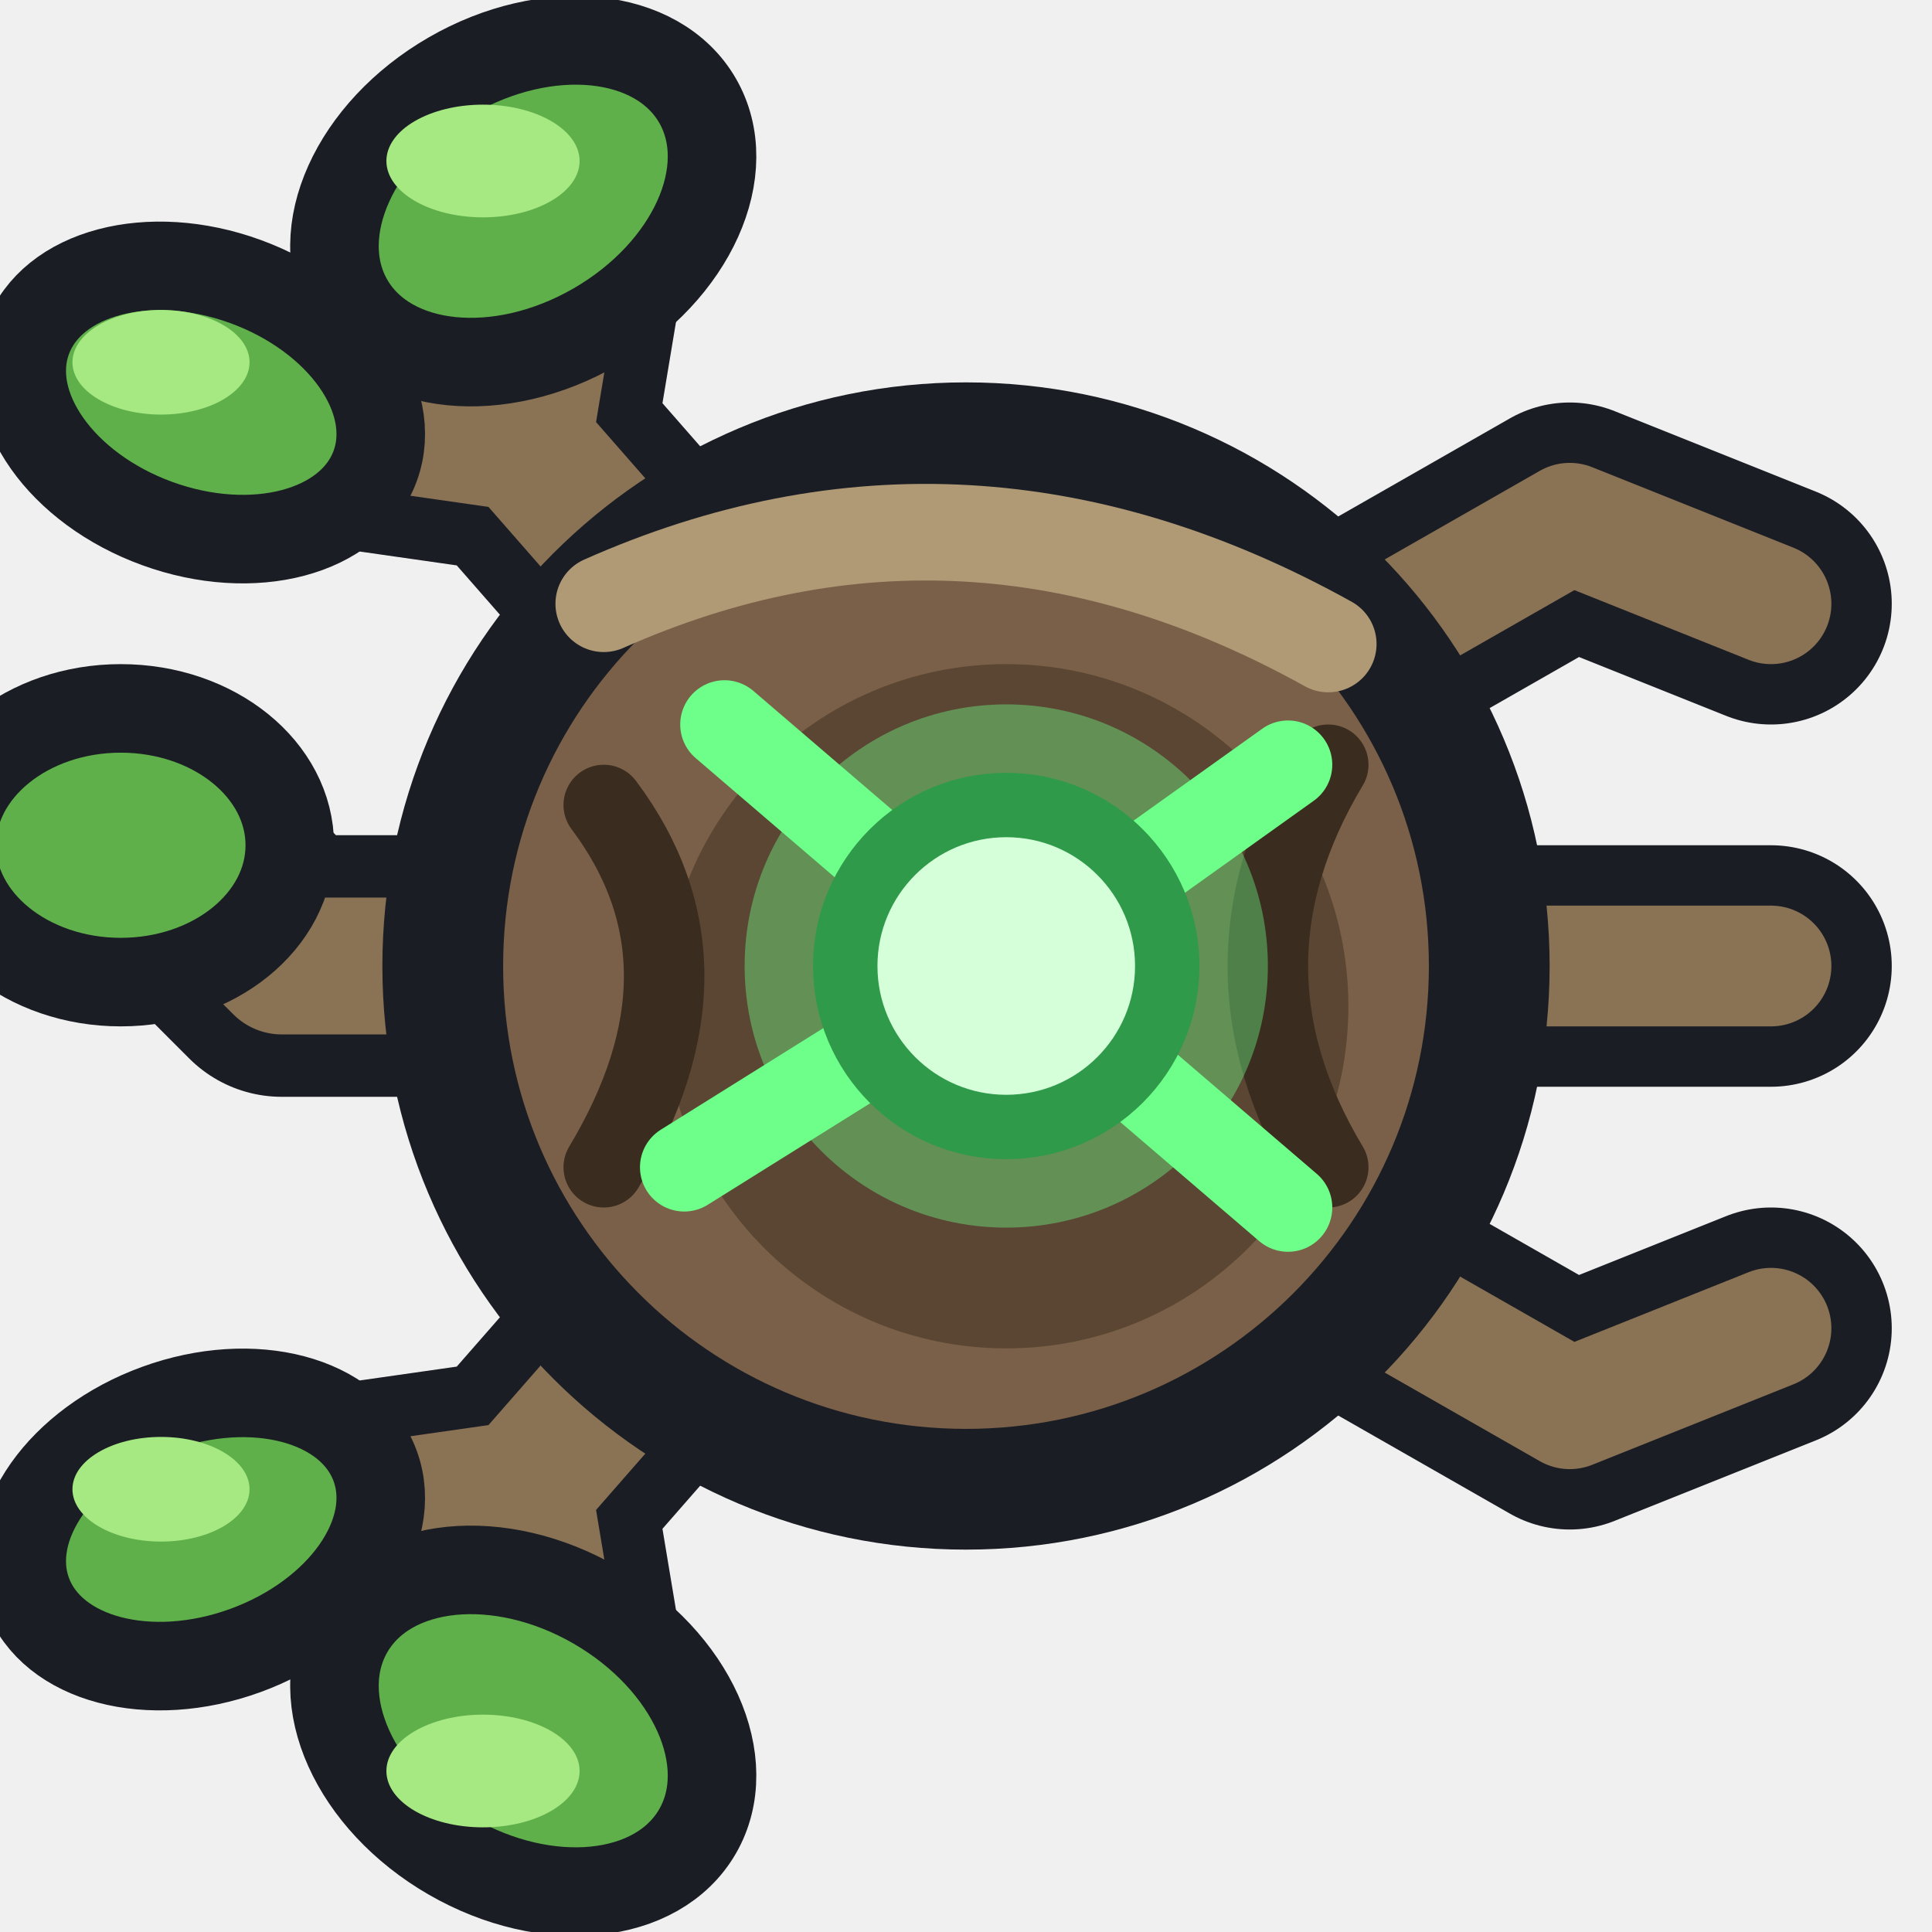
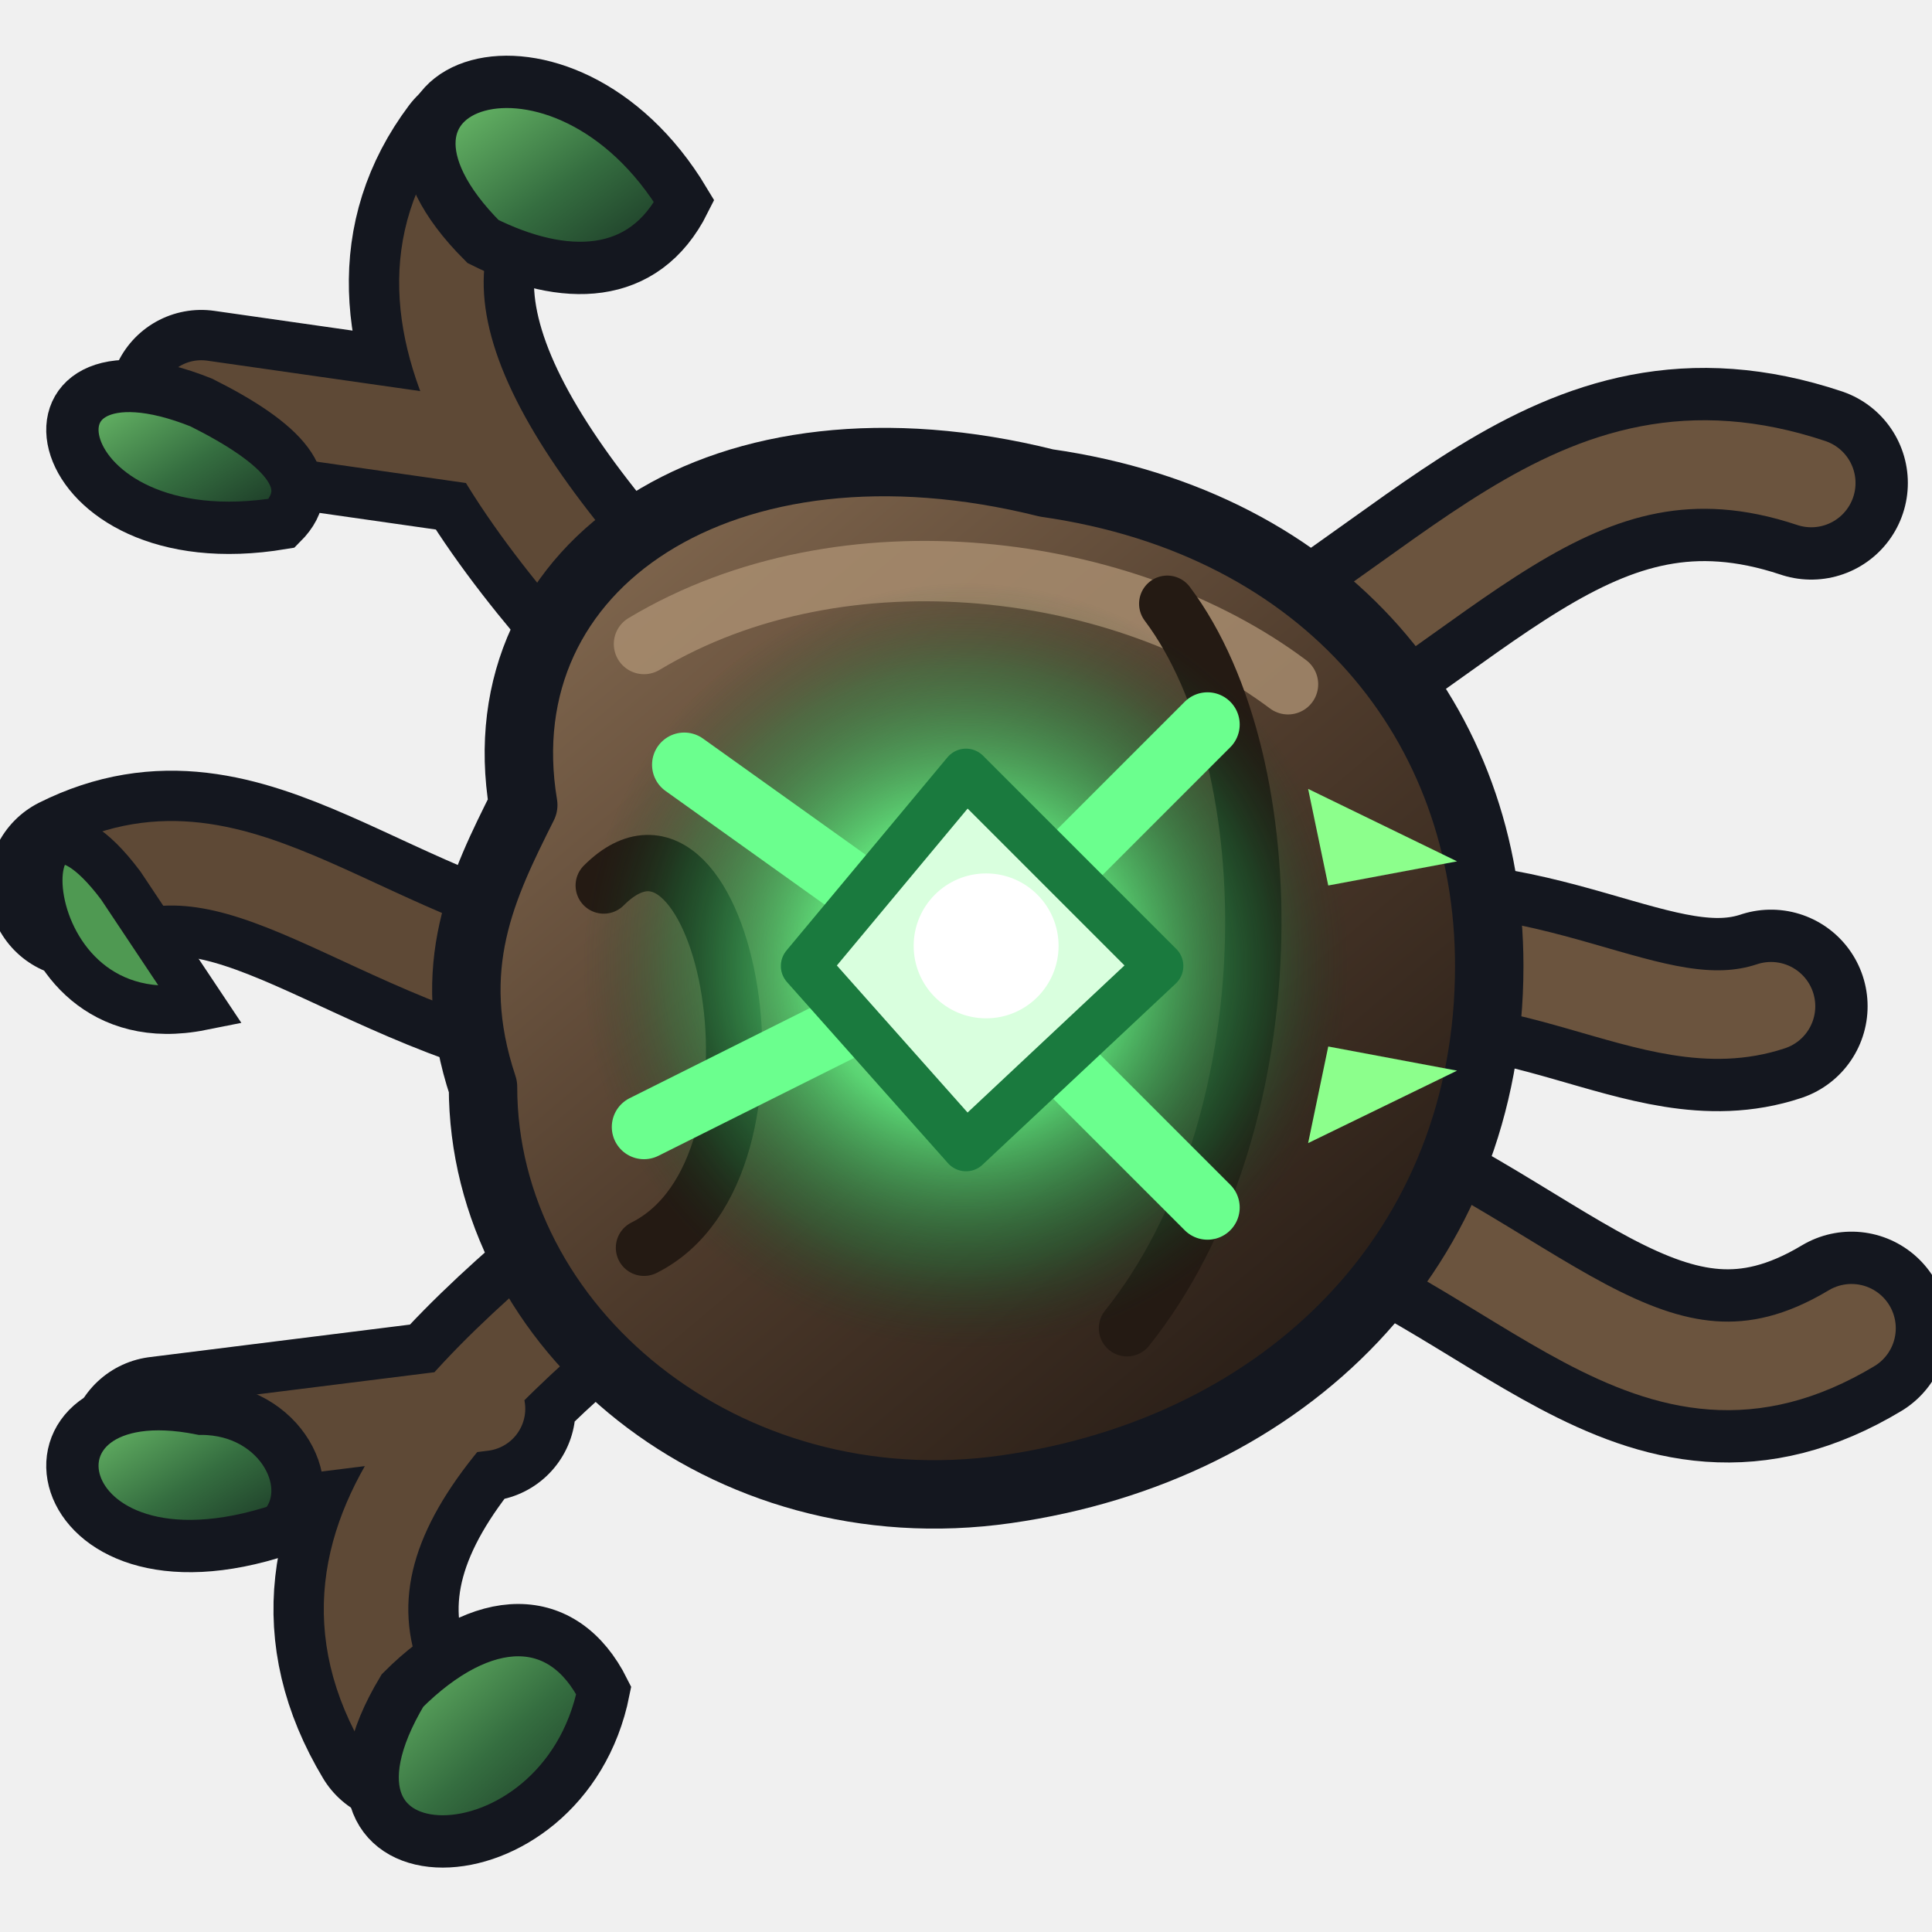
<svg xmlns="http://www.w3.org/2000/svg" width="48" height="48" viewBox="0 0 48 48">
+   <defs>
+     <linearGradient id="spBark" x1="0.15" y1="0.1" x2="0.85" y2="0.95">
+       <stop offset="0" stop-color="#7d644c" />
+       <stop offset="0.5" stop-color="#4d3a2b" />
+       <stop offset="1" stop-color="#241a14" />
+     </linearGradient>
+     <linearGradient id="spLeaf" x1="0.1" y1="0.1" x2="0.9" y2="0.9">
+       <stop offset="0" stop-color="#69ba68" />
+       <stop offset="0.55" stop-color="#356e40" />
+       <stop offset="1" stop-color="#1b3826" />
+     </linearGradient>
+     <radialGradient id="spCoreGlow" cx="0.5" cy="0.5" r="0.5">
+       <stop offset="0" stop-color="#eaffd9" stop-opacity="0.98" />
+       <stop offset="0.4" stop-color="#5eff87" stop-opacity="0.78" />
+       <stop offset="0.78" stop-color="#179c4c" stop-opacity="0.3" />
+       <stop offset="1" stop-color="#0b3b22" stop-opacity="0" />
+     </radialGradient>
+   </defs>
  <g transform="translate(24 24)">
-     <path d="M -4 -5 L -11 -13 L -10 -19 M -11 -13 L -18 -14 M -4 5 L -11 13 L -10 19 M -11 13 L -18 14 M -5 0 L -17 0 L -21 -4" fill="none" stroke="#1a1d24" stroke-width="6.5" stroke-linecap="round" stroke-linejoin="round" />
-     <path d="M -4 -5 L -11 -13 L -10 -19 M -11 -13 L -18 -14 M -4 5 L -11 13 L -10 19 M -11 13 L -18 14 M -5 0 L -17 0 L -21 -4" fill="none" stroke="#8a7254" stroke-width="3.4" stroke-linecap="round" stroke-linejoin="round" />
-     <g fill="#5fb04a" stroke="#1a1d24" stroke-width="2.2">
-       <ellipse cx="-11" cy="-19" rx="5" ry="3.6" transform="rotate(-30 -11 -19)" />
-       <ellipse cx="-19" cy="-14" rx="4.6" ry="3.2" transform="rotate(20 -19 -14)" />
-       <ellipse cx="-11" cy="19" rx="5" ry="3.6" transform="rotate(30 -11 19)" />
-       <ellipse cx="-19" cy="14" rx="4.6" ry="3.2" transform="rotate(-20 -19 14)" />
-       <ellipse cx="-21" cy="-3" rx="4.2" ry="3.4" />
-     </g>
-     <g fill="#a6e882">
-       <ellipse cx="-12" cy="-20" rx="2.4" ry="1.4" />
-       <ellipse cx="-12" cy="20" rx="2.4" ry="1.4" />
-       <ellipse cx="-20" cy="-15" rx="2.2" ry="1.3" />
-       <ellipse cx="-20" cy="13" rx="2.2" ry="1.3" />
-     </g>
-     <path d="M 8 -7 L 15 -11 L 20 -9 M 9 0 L 20 0 M 8 7 L 15 11 L 20 9" fill="none" stroke="#1a1d24" stroke-width="6" stroke-linecap="round" stroke-linejoin="round" />
-     <path d="M 8 -7 L 15 -11 L 20 -9 M 9 0 L 20 0 M 8 7 L 15 11 L 20 9" fill="none" stroke="#8a7254" stroke-width="3" stroke-linecap="round" stroke-linejoin="round" />
-     <circle cx="0" cy="0" r="13" fill="#7a6048" stroke="#1a1d24" stroke-width="3" />
-     <path d="M -9 -9 Q 0 -13 9 -8" fill="none" stroke="#b09a76" stroke-width="2.4" stroke-linecap="round" />
-     <circle cx="1" cy="1" r="8.5" fill="#5a4632" />
-     <path d="M -9 -4 Q -6 0 -9 5 M 9 -5 Q 6 0 9 5" fill="none" stroke="#3a2c1e" stroke-width="2" stroke-linecap="round" />
-     <path d="M 1 0 L -6 -6 M 1 0 L -7 5 M 1 0 L 8 -5 M 1 0 L 8 6" fill="none" stroke="#6dff8a" stroke-width="2.2" stroke-linecap="round" />
-     <circle cx="1" cy="0" r="6.5" fill="#6dff8a" opacity="0.4" />
-     <circle cx="1" cy="0" r="4" fill="#d4ffd9" stroke="#2f9a4a" stroke-width="1.6" />
+     <path d="M 6 -6 C 12 -9, 15 -14, 21 -12 M 8 5 C 14 7, 17 12, 22 9 M 9 0 C 14 -1, 17 2, 20 1" fill="none" stroke="#14171f" stroke-width="4.8" stroke-linecap="round" stroke-linejoin="round" />
+     <path d="M 6 -6 C 12 -9, 15 -14, 21 -12 M 8 5 C 14 7, 17 12, 22 9 M 9 0 C 14 -1, 17 2, 20 1" fill="none" stroke="#6b543e" stroke-width="2.2" stroke-linecap="round" stroke-linejoin="round" />
+     <path d="M -6 -6 C -11 -11, -15 -16, -12 -20 M -12 -13 L -19 -14 M -7 6 C -12 10, -17 14, -14 19 M -12 11 L -20 12 M -9 1 C -15 0, -18 -4, -22 -2" fill="none" stroke="#14171f" stroke-width="4.6" stroke-linecap="round" stroke-linejoin="round" />
+     <path d="M -6 -6 C -11 -11, -15 -16, -12 -20 M -12 -13 L -19 -14 M -7 6 C -12 10, -17 14, -14 19 M -12 11 L -20 12 M -9 1 C -15 0, -18 -4, -22 -2" fill="none" stroke="#5e4936" stroke-width="2.1" stroke-linecap="round" stroke-linejoin="round" />
+     <path d="M -12 -18 C -16 -22, -10 -24, -7 -19 C -8 -17, -10 -17, -12 -18 Z" fill="url(#spLeaf)" stroke="#14171f" stroke-width="1.3" />
+     <path d="M -19 -14 C -24 -16, -23 -10, -17 -11 C -16 -12, -17 -13, -19 -14 Z" fill="url(#spLeaf)" stroke="#14171f" stroke-width="1.3" />
+     <path d="M -14 18 C -17 23, -10 23, -9 18 C -10 16, -12 16, -14 18 Z" fill="url(#spLeaf)" stroke="#14171f" stroke-width="1.3" />
+     <path d="M -19 11 C -24 10, -23 16, -17 14 C -16 13, -17 11, -19 11 Z" fill="url(#spLeaf)" stroke="#14171f" stroke-width="1.3" />
+     <path d="M -21 -2 C -24 -6, -24 2, -19 1 Z" fill="#4f9952" stroke="#14171f" stroke-width="1.2" />
+     <path d="M -11 -4 C -12 -10, -6 -14, 2 -12 C 9 -11, 13 -6, 13 0 C 13 7, 8 12, 1 13 C -6 14, -12 9, -12 3 C -13 0, -12 -2, -11 -4 Z" fill="url(#spBark)" stroke="#14171f" stroke-width="1.7" stroke-linejoin="round" />
+     <path d="M -8 -8 C -3 -11, 4 -10, 8 -7" fill="none" stroke="#ab9072" stroke-width="1.5" stroke-linecap="round" opacity="0.8" />
+     <path d="M -9 -2 C -6 -5, -4 5, -8 7 M 5 -9 C 8 -5, 8 4, 4 9" fill="none" stroke="#241a13" stroke-width="1.4" stroke-linecap="round" />
+     <circle cx="0" cy="0" r="9.5" fill="url(#spCoreGlow)" />
+     <path d="M 0 0 L -7 -5 M 0 0 L -8 4 M 0 0 L 6 -6 M 0 0 L 6 6" stroke="#6bff8e" stroke-width="1.6" stroke-linecap="round" />
+     <polygon points="-4,0 0,-4.8 4.8,0 0,4.5" fill="#d9ffde" stroke="#1a7a3e" stroke-width="1.2" stroke-linejoin="round" />
+     <circle cx="0.5" cy="-0.5" r="1.8" fill="#ffffff" />
+     <polygon points="8.5,-4.4 12.2,-2.6 9,-2" fill="#8cff8c" />
+     <polygon points="8.5,4.4 12.2,2.6 9,2" fill="#8cff8c" />
  </g>
</svg>
